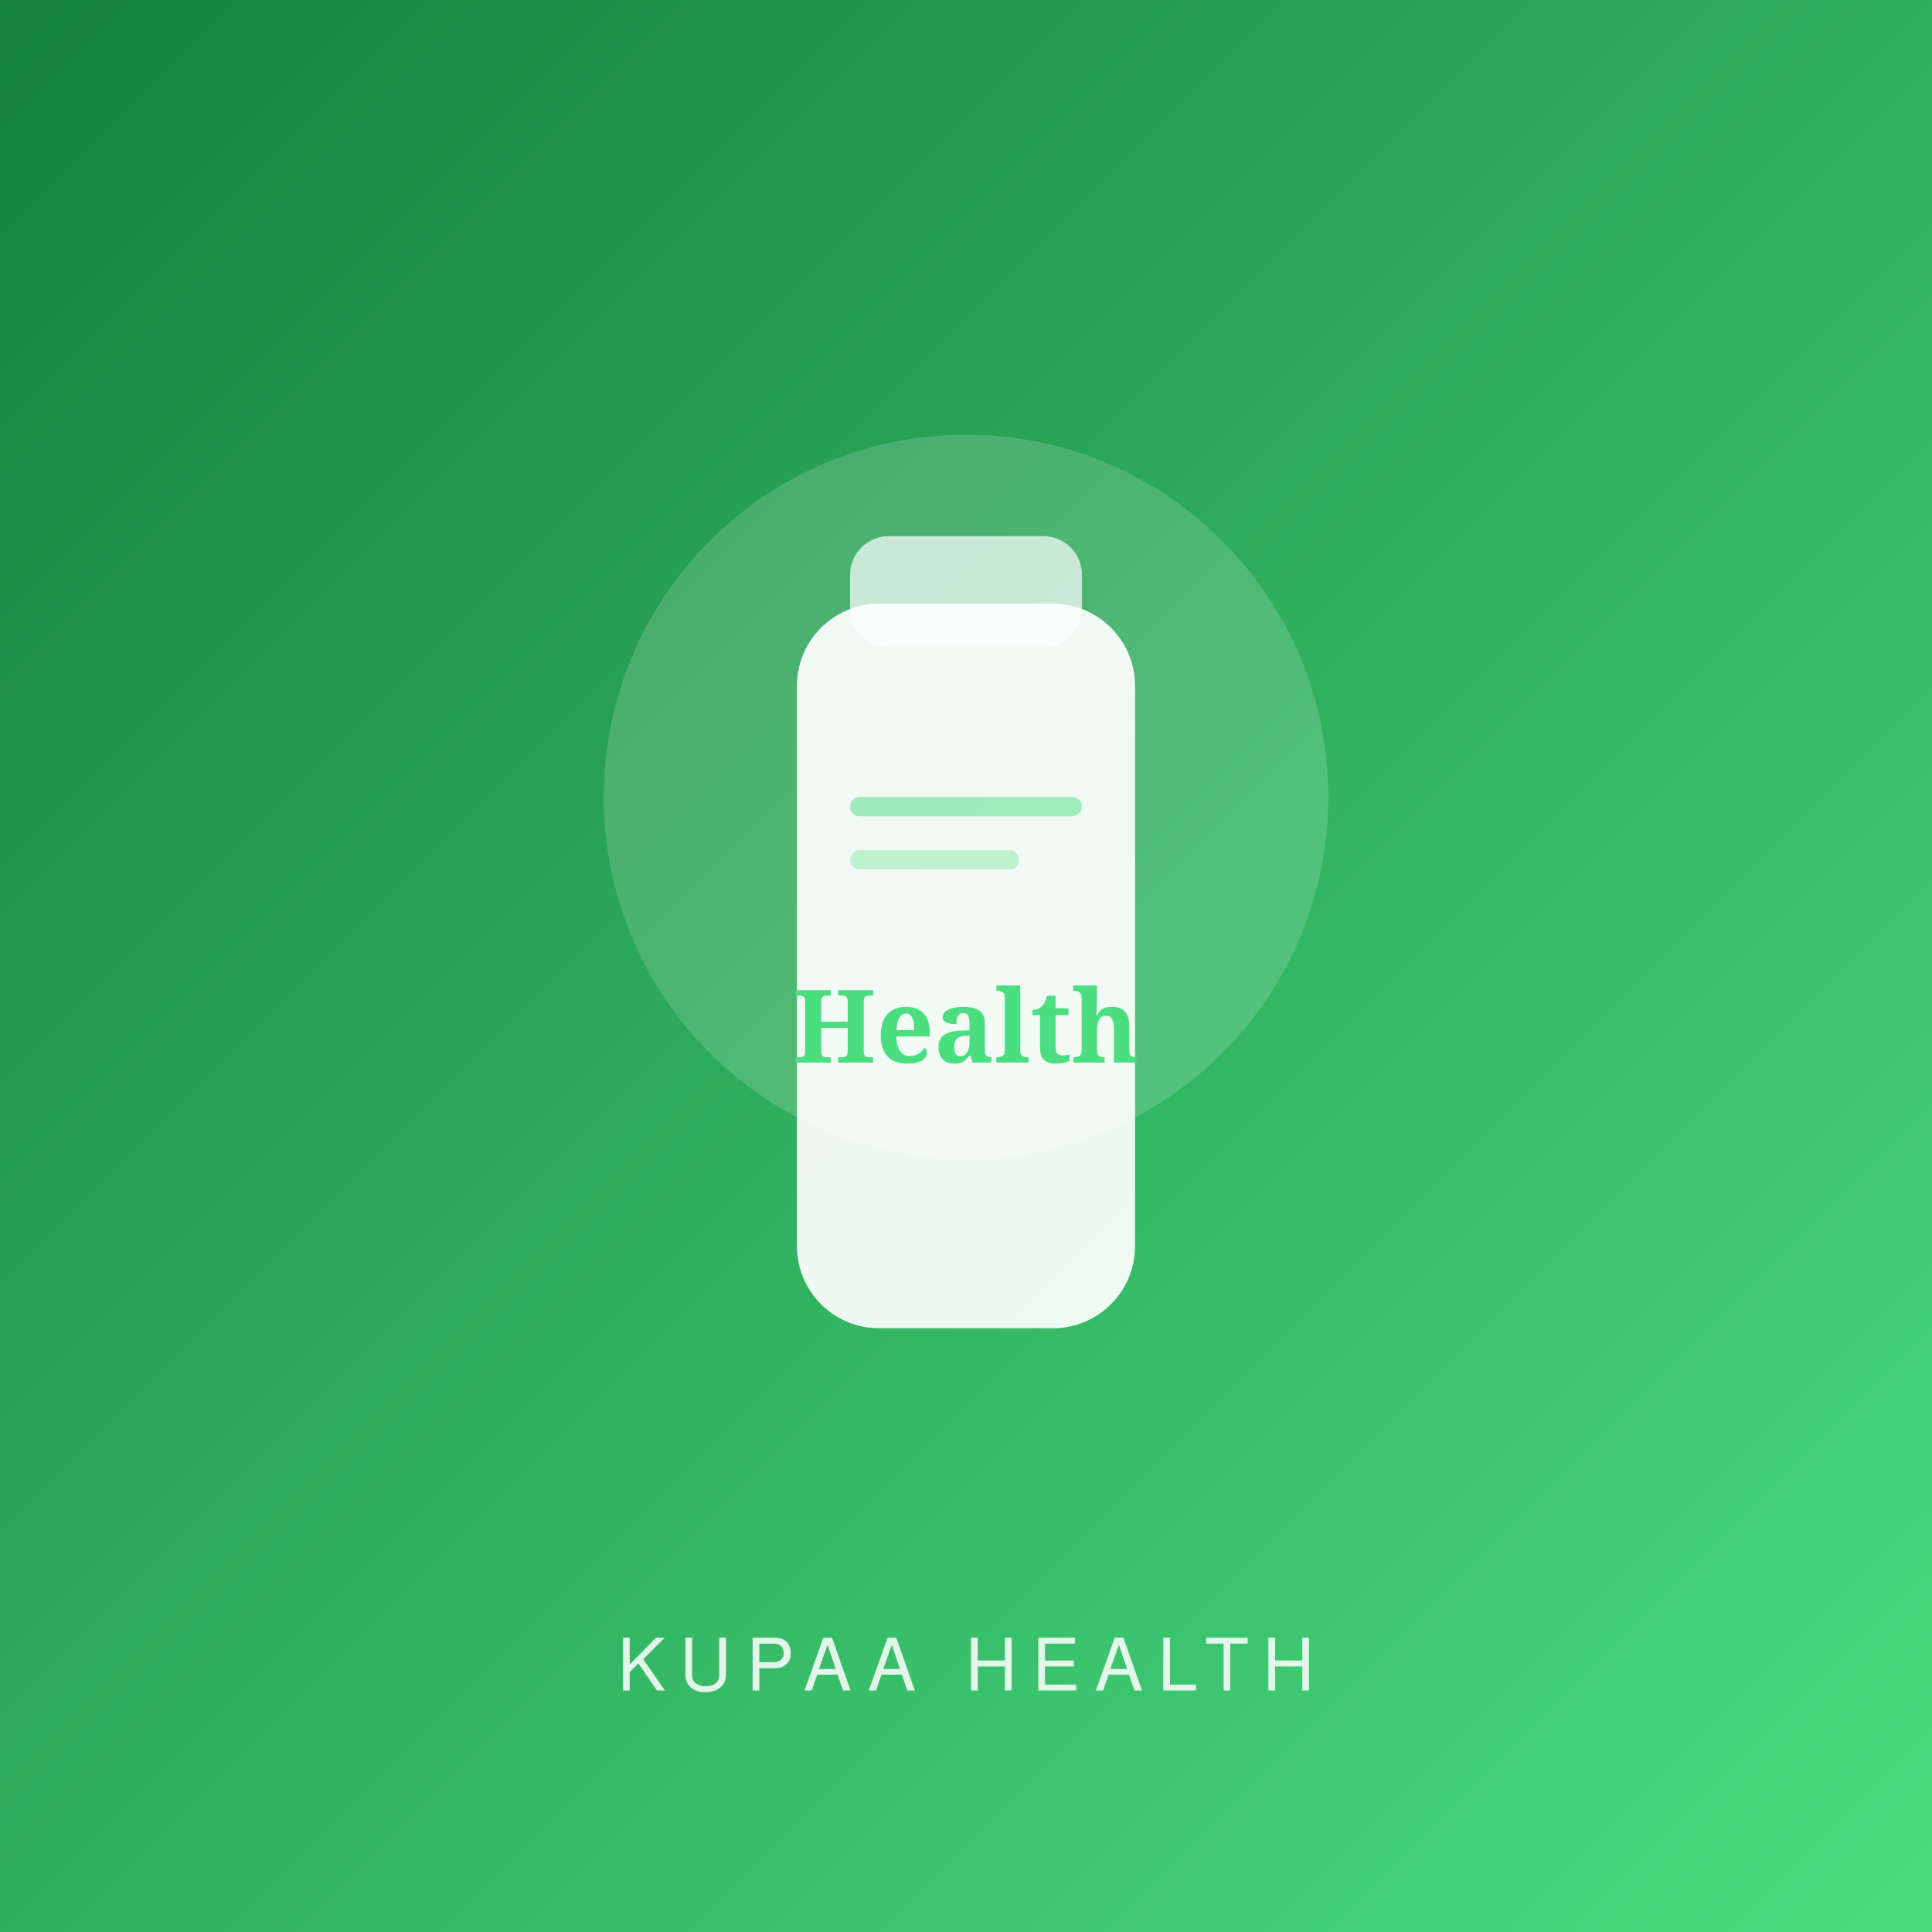
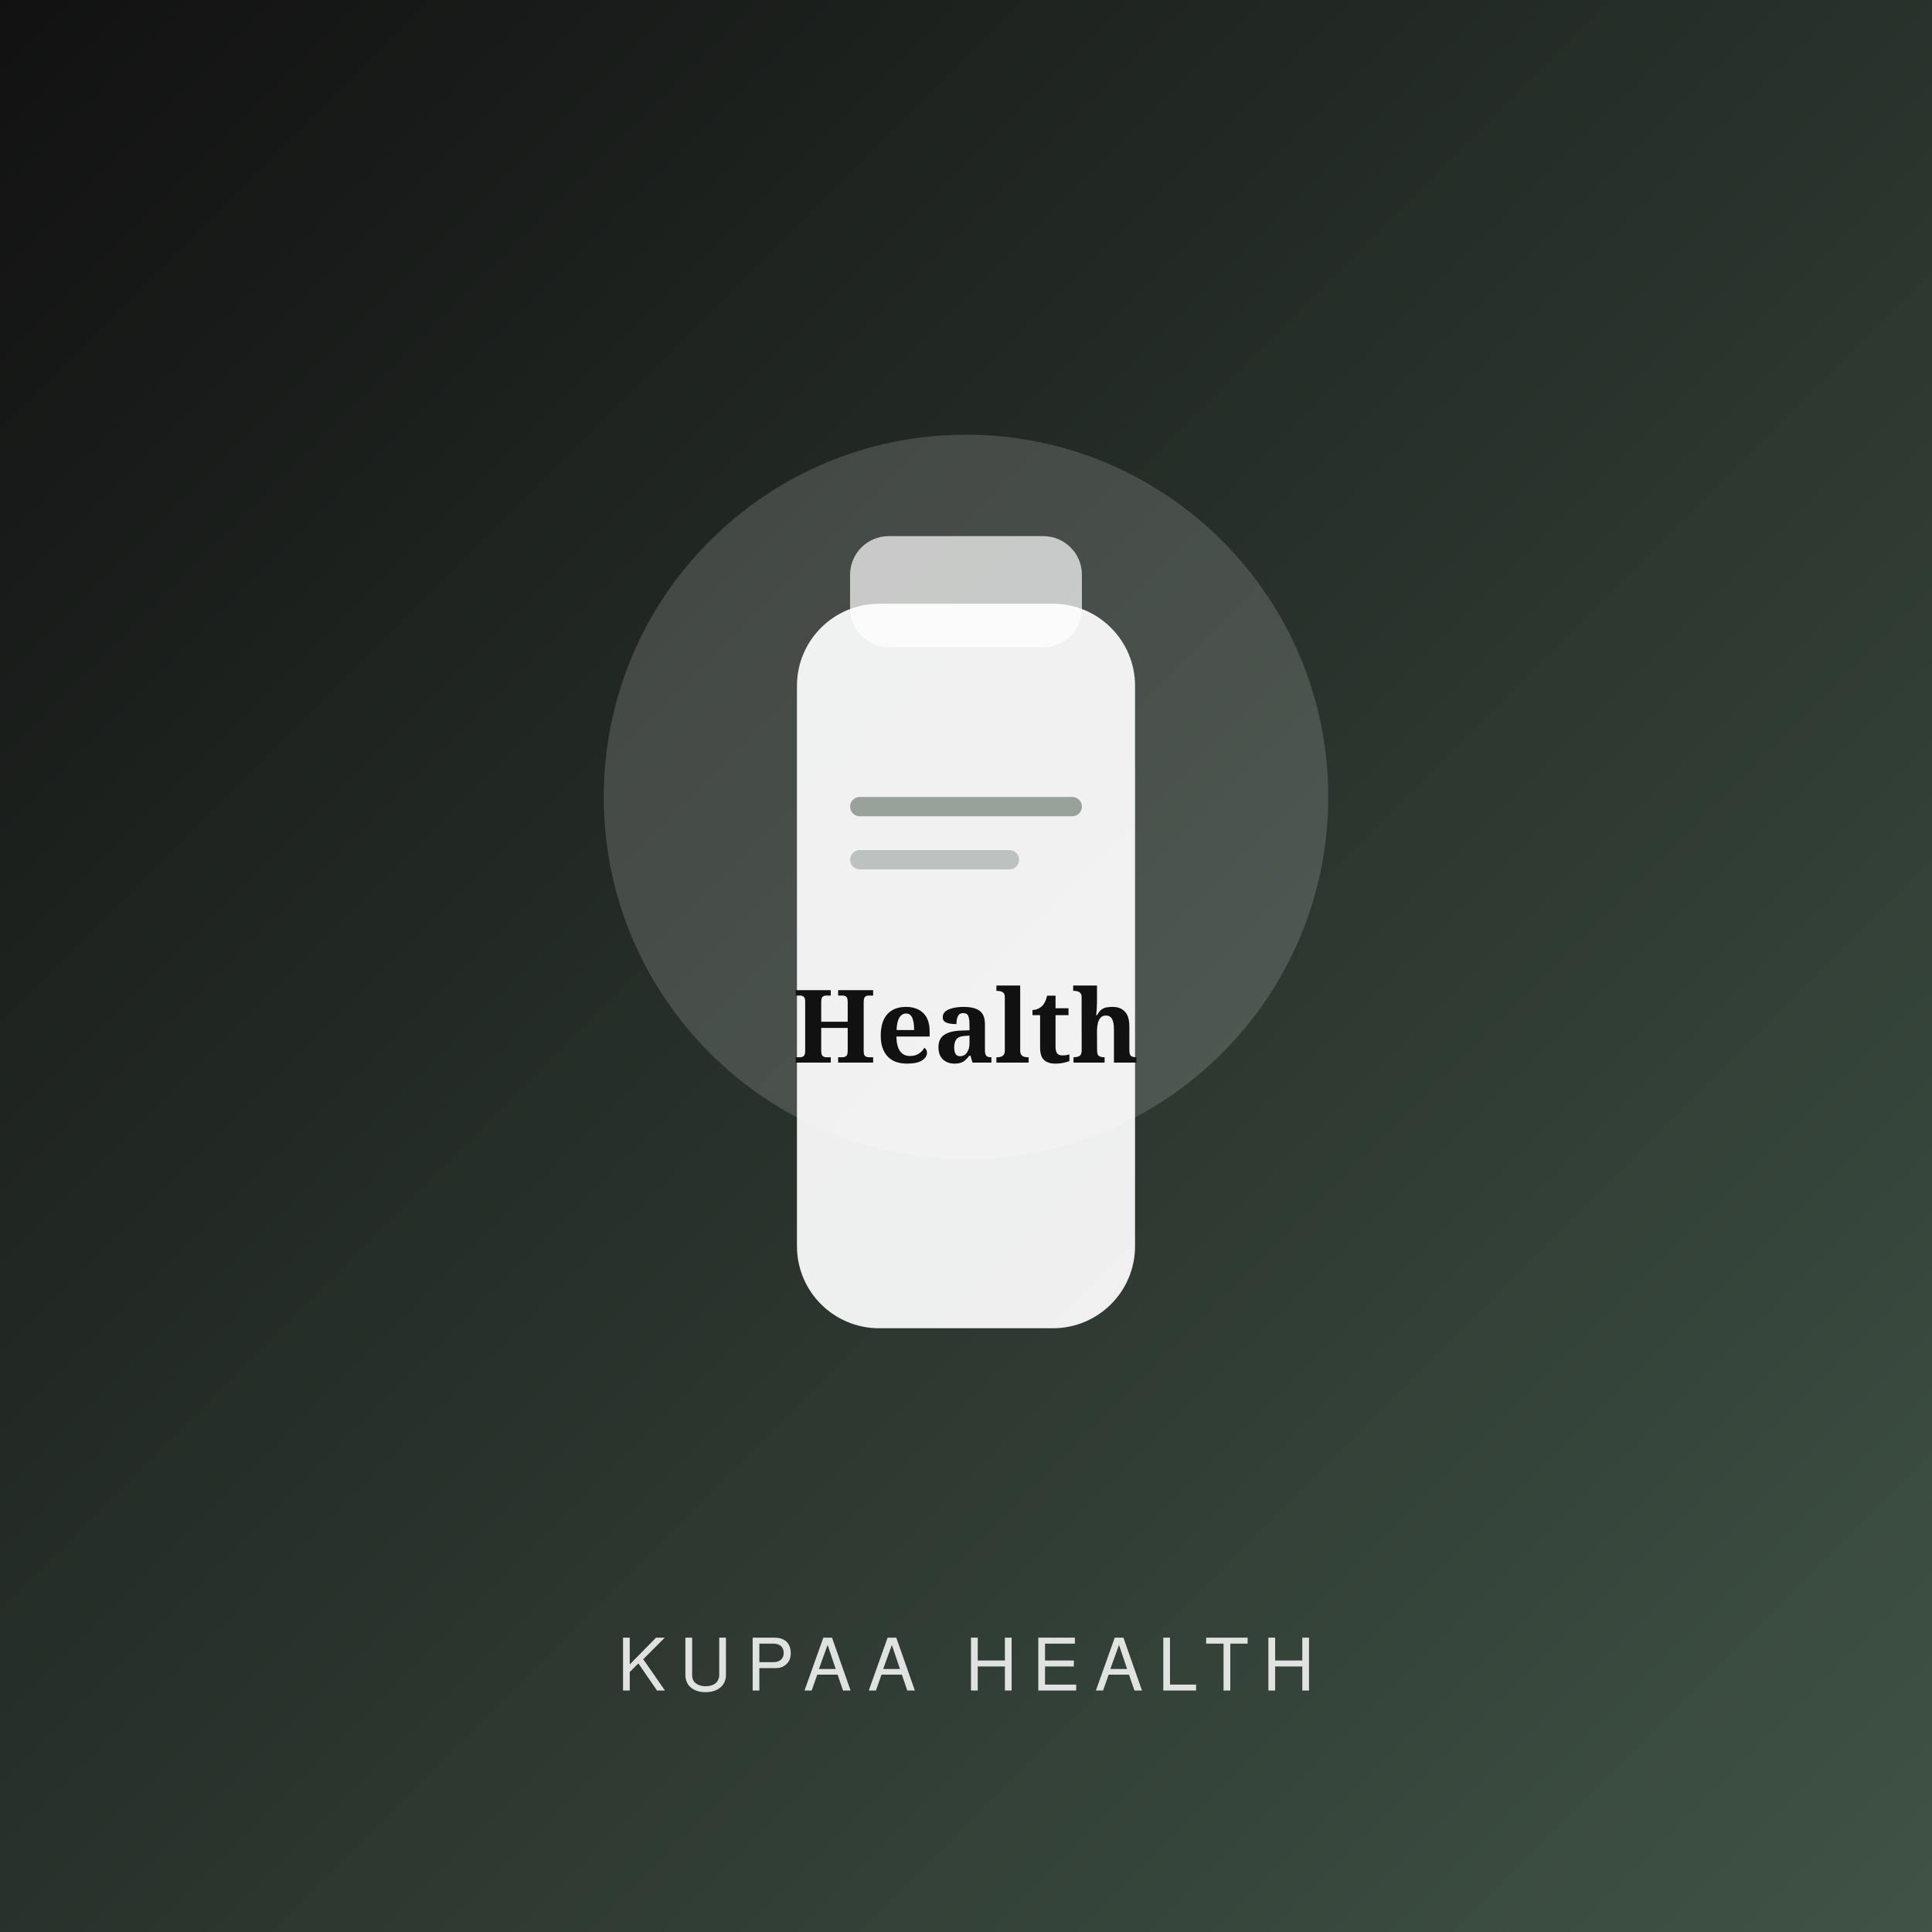
<svg xmlns="http://www.w3.org/2000/svg" viewBox="0 0 800 800" width="800" height="800">
  <defs>
    <linearGradient id="g" x1="0" y1="0" x2="1" y2="1">
-       <stop offset="0%" stop-color="#15803d" />
-       <stop offset="100%" stop-color="#4ade80" />
+       <stop offset="0%" stop-color="#111111" />
+       <stop offset="100%" stop-color="#405346" />
    </linearGradient>
  </defs>
  <rect width="800" height="800" fill="url(#g)" />
  <circle cx="400" cy="330" r="150" fill="#ffffff" opacity="0.16" />
  <rect x="330" y="250" width="140" height="300" rx="34" fill="#ffffff" opacity="0.92" />
  <rect x="352" y="222" width="96" height="46" rx="16" fill="#ffffff" opacity="0.7" />
-   <rect x="352" y="330" width="96" height="8" rx="4" fill="#4ade80" opacity="0.5" />
-   <rect x="352" y="352" width="70" height="8" rx="4" fill="#4ade80" opacity="0.3" />
-   <text x="400" y="440" font-family="Georgia,serif" font-size="42" font-weight="bold" fill="#4ade80" text-anchor="middle">Health</text>
+   <rect x="352" y="330" width="96" height="8" rx="4" fill="#405346" opacity="0.5" />
+   <rect x="352" y="352" width="70" height="8" rx="4" fill="#405346" opacity="0.3" />
+   <text x="400" y="440" font-family="Georgia,serif" font-size="42" font-weight="bold" fill="#111111" text-anchor="middle">Health</text>
  <text x="400" y="700" font-family="Helvetica,Arial,sans-serif" font-size="30" fill="#ffffff" opacity="0.85" text-anchor="middle" letter-spacing="6">KUPAA HEALTH</text>
</svg>
